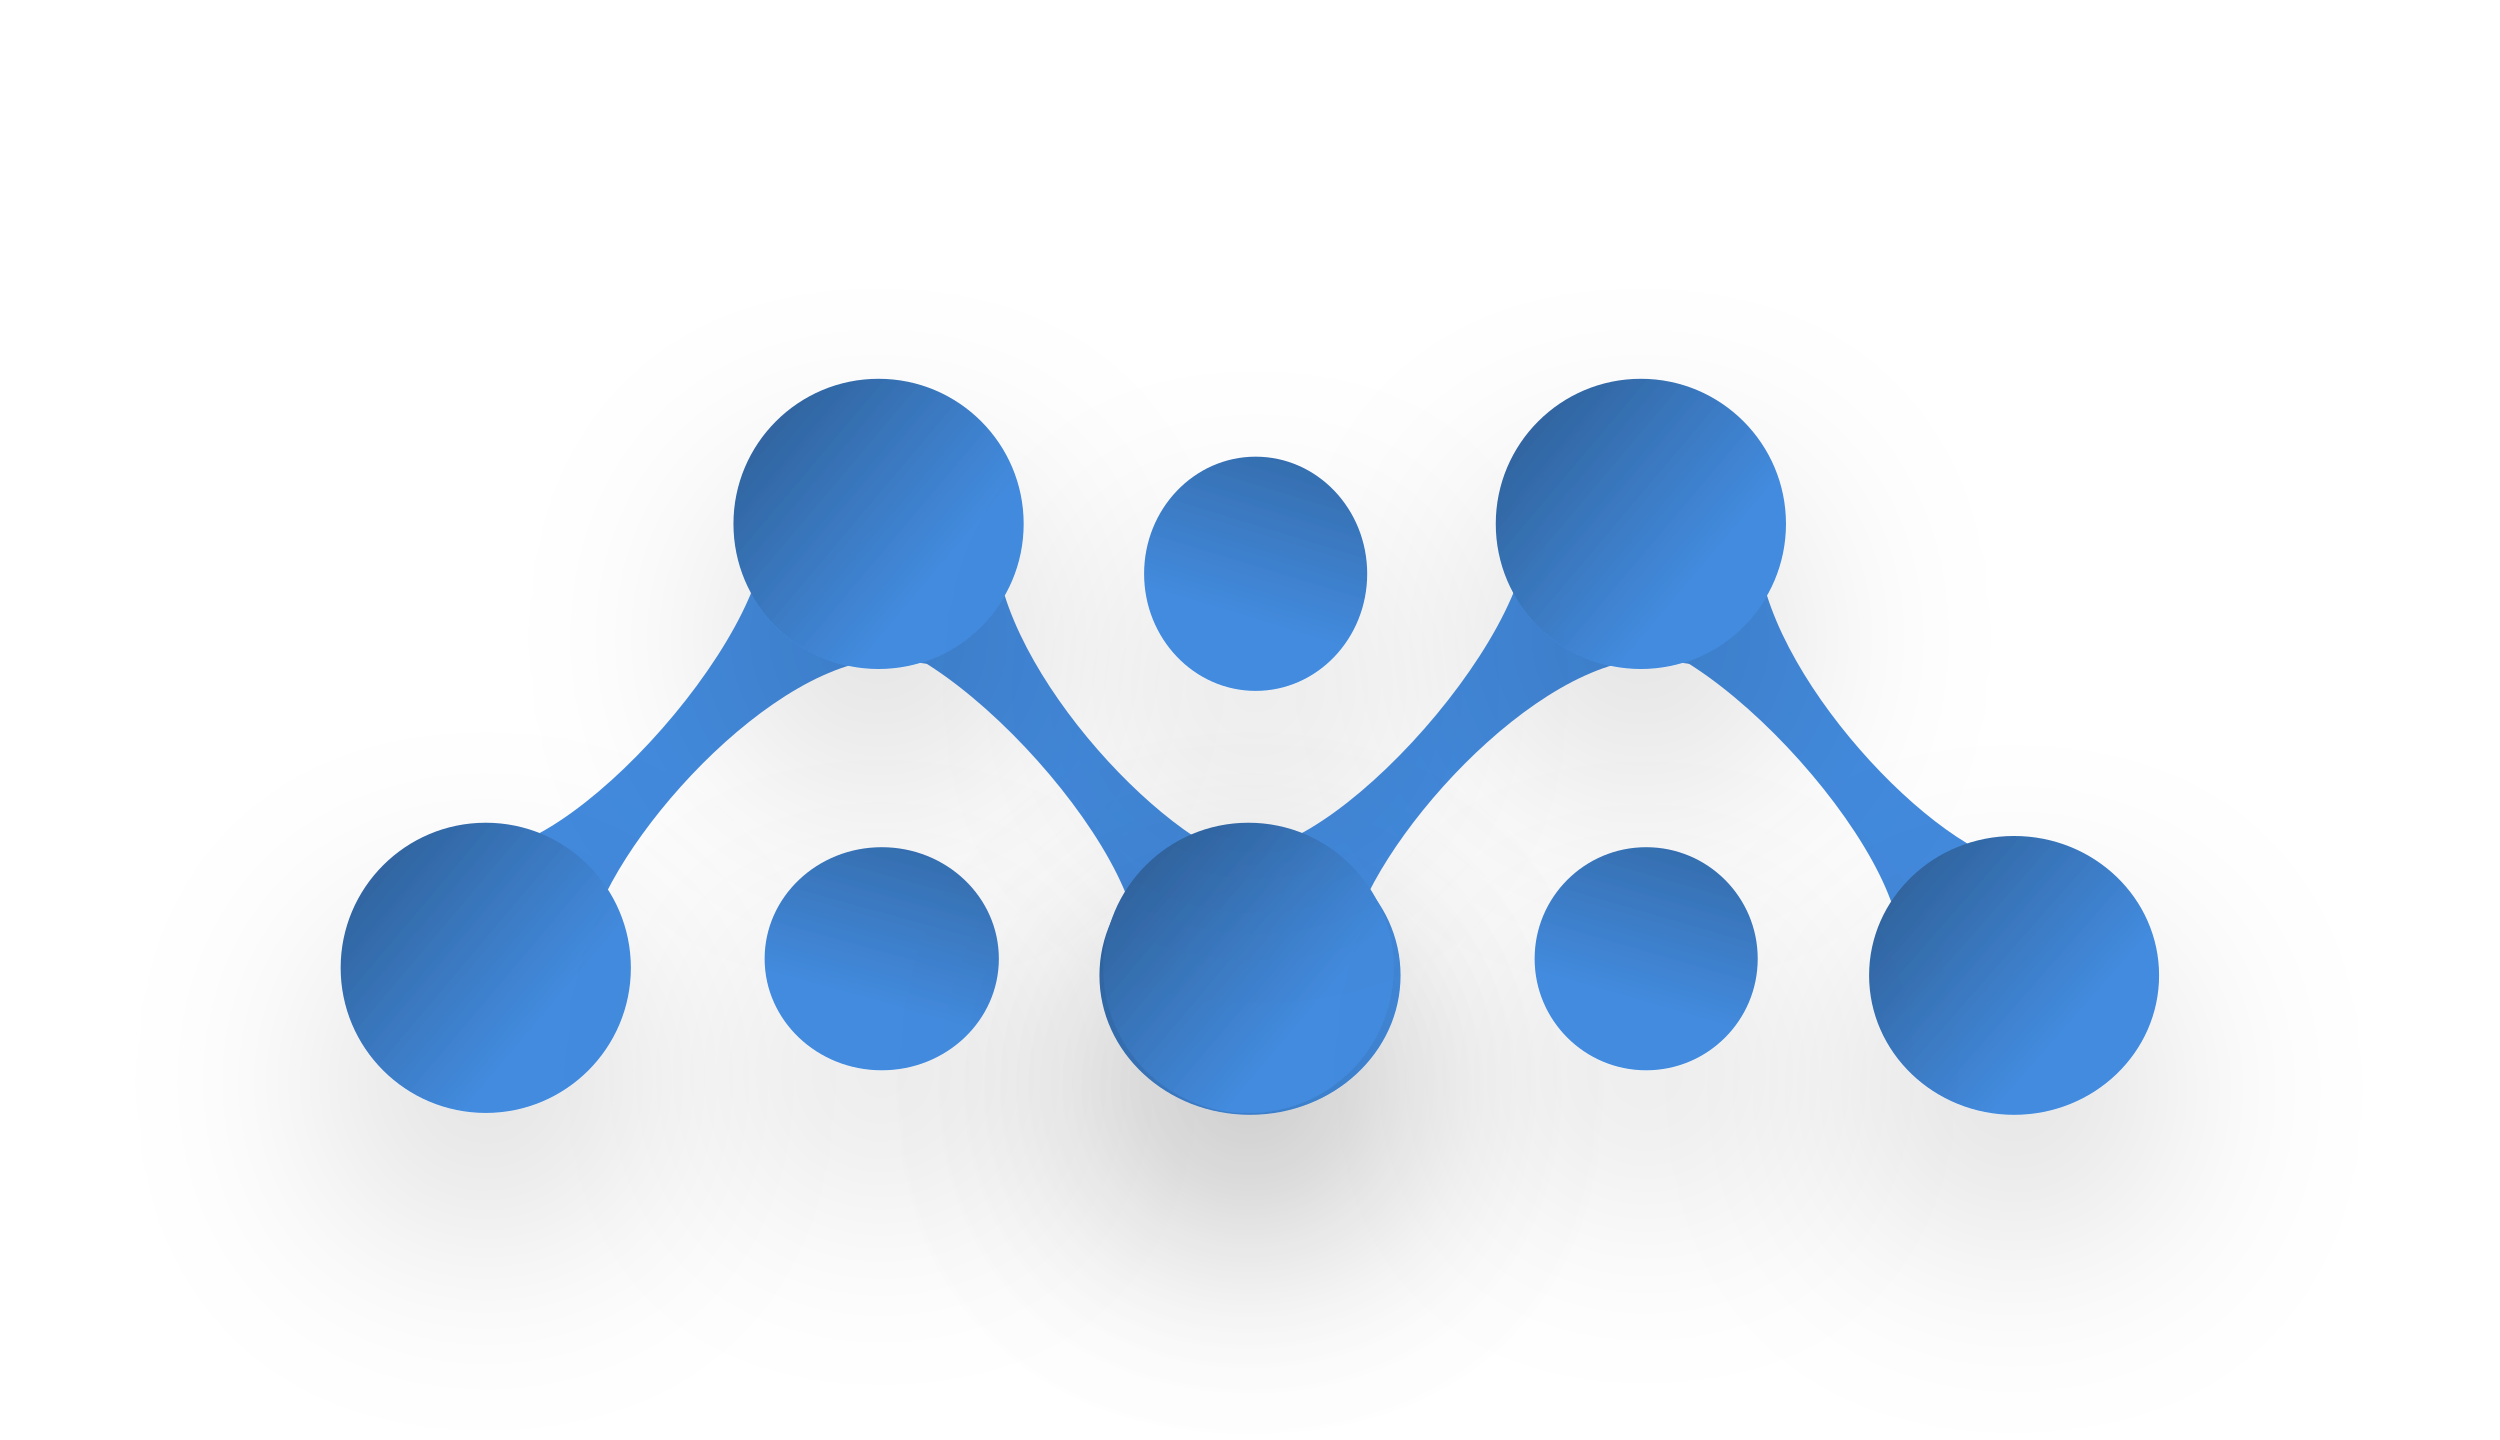
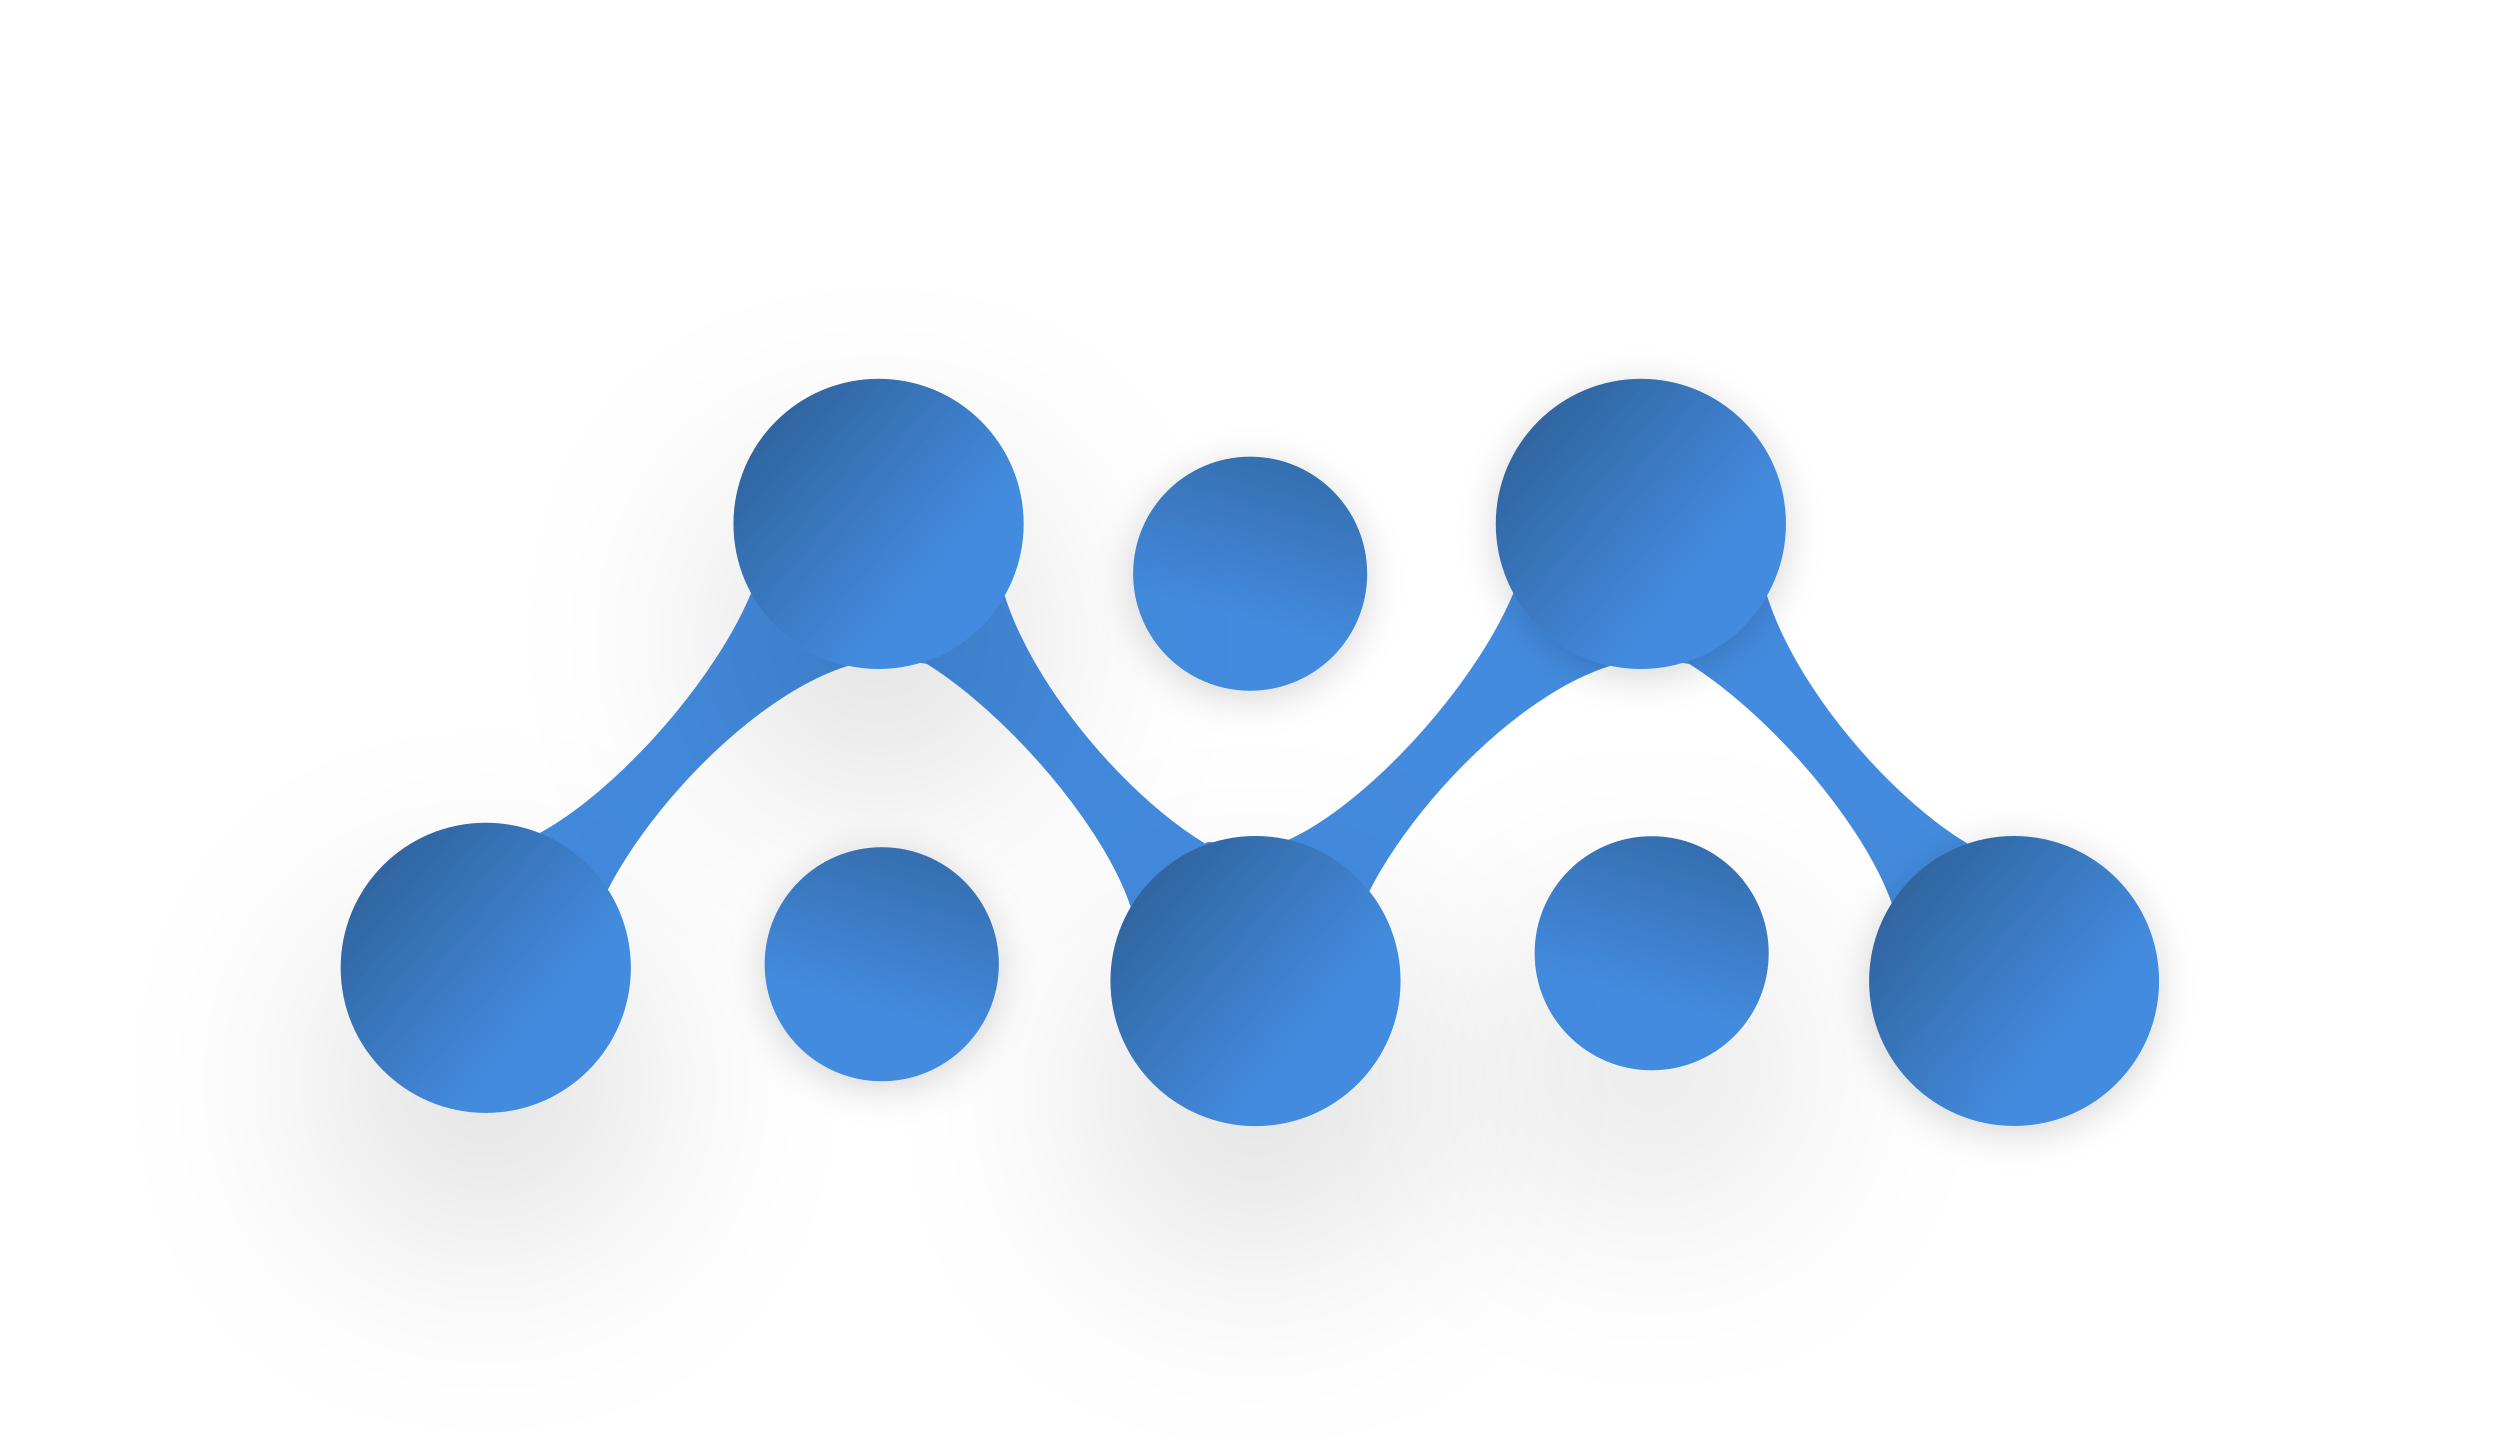
<svg xmlns="http://www.w3.org/2000/svg" xmlns:xlink="http://www.w3.org/1999/xlink" width="66" height="38" viewBox="0 -4 66 38">
  <defs>
    <linearGradient id="linear-gradient" x1="0.637" y1="0.271" x2="-0.25" y2="1.321" gradientUnits="objectBoundingBox">
      <stop offset="0" stop-color="#438bde" />
      <stop offset="1" stop-color="#22466f" />
    </linearGradient>
-     <filter id="Elipse_142" x="20.025" y="12.074" width="25.951" height="25.362" filterUnits="userSpaceOnUse">
-       <feOffset dy="3" input="SourceAlpha" />
-       <feGaussianBlur stdDeviation="3" result="blur" />
+     <filter id="Caminho_1366" x="47.844" y="16.774" width="10.656" height="10.66" filterUnits="userSpaceOnUse">
+       <feOffset dy="0.2" input="SourceAlpha" />
+       <feGaussianBlur stdDeviation="0.5" result="blur" />
      <feFlood flood-opacity="0.161" />
      <feComposite operator="in" in2="blur" />
      <feComposite in="SourceGraphic" />
    </filter>
-     <filter id="Caminho_1325" x="10.366" y="0" width="25.662" height="25.662" filterUnits="userSpaceOnUse">
-       <feOffset dy="3" input="SourceAlpha" />
-       <feGaussianBlur stdDeviation="3" result="blur-2" />
+     <filter id="Caminho_1325" x="37.99" y="4.7" width="10.662" height="10.662" filterUnits="userSpaceOnUse">
+       <feOffset dy="0.2" input="SourceAlpha" />
+       <feGaussianBlur stdDeviation="0.5" result="blur-2" />
      <feFlood flood-opacity="0.161" />
      <feComposite operator="in" in2="blur-2" />
      <feComposite in="SourceGraphic" />
    </filter>
-     <filter id="Caminho_1326" x="0" y="11.718" width="25.662" height="25.662" filterUnits="userSpaceOnUse">
+     <linearGradient id="linear-gradient-3" x1="0.733" y1="0.402" x2="-0.856" y2="-0.059" xlink:href="#linear-gradient" />
+     <filter id="Elipse_142" x="31.509" y="12.078" width="24.18" height="24.18" filterUnits="userSpaceOnUse">
      <feOffset dy="3" input="SourceAlpha" />
      <feGaussianBlur stdDeviation="3" result="blur-3" />
      <feFlood flood-opacity="0.161" />
      <feComposite operator="in" in2="blur-3" />
      <feComposite in="SourceGraphic" />
    </filter>
-     <linearGradient id="linear-gradient-4" x1="0.733" y1="0.402" x2="-0.856" y2="-0.059" xlink:href="#linear-gradient" />
-     <filter id="Elipse_142-2" x="11.19" y="12.368" width="24.184" height="23.89" filterUnits="userSpaceOnUse">
-       <feOffset dy="3" input="SourceAlpha" />
-       <feGaussianBlur stdDeviation="3" result="blur-4" />
+     <filter id="Caminho_1367" x="28.412" y="6.761" width="9.18" height="9.184" filterUnits="userSpaceOnUse">
+       <feOffset dy="0.2" input="SourceAlpha" />
+       <feGaussianBlur stdDeviation="0.5" result="blur-4" />
      <feFlood flood-opacity="0.161" />
      <feComposite operator="in" in2="blur-4" />
      <feComposite in="SourceGraphic" />
    </filter>
-     <filter id="Elipse_142-3" x="40.344" y="12.074" width="25.656" height="25.362" filterUnits="userSpaceOnUse">
+     <filter id="Caminho_1325-2" x="10.366" y="0" width="25.662" height="25.662" filterUnits="userSpaceOnUse">
      <feOffset dy="3" input="SourceAlpha" />
      <feGaussianBlur stdDeviation="3" result="blur-5" />
      <feFlood flood-opacity="0.161" />
      <feComposite operator="in" in2="blur-5" />
      <feComposite in="SourceGraphic" />
    </filter>
-     <filter id="Caminho_1325-2" x="30.49" y="0" width="25.662" height="25.662" filterUnits="userSpaceOnUse">
+     <filter id="Caminho_1326" x="0" y="11.718" width="25.662" height="25.662" filterUnits="userSpaceOnUse">
      <feOffset dy="3" input="SourceAlpha" />
      <feGaussianBlur stdDeviation="3" result="blur-6" />
      <feFlood flood-opacity="0.161" />
      <feComposite operator="in" in2="blur-6" />
      <feComposite in="SourceGraphic" />
    </filter>
-     <filter id="Caminho_1326-2" x="20.124" y="11.718" width="25.662" height="25.662" filterUnits="userSpaceOnUse">
+     <filter id="Elipse_142-2" x="20.315" y="12.074" width="25.66" height="25.66" filterUnits="userSpaceOnUse">
      <feOffset dy="3" input="SourceAlpha" />
      <feGaussianBlur stdDeviation="3" result="blur-7" />
      <feFlood flood-opacity="0.161" />
      <feComposite operator="in" in2="blur-7" />
      <feComposite in="SourceGraphic" />
    </filter>
-     <filter id="Elipse_142-4" x="31.509" y="12.368" width="23.89" height="23.89" filterUnits="userSpaceOnUse">
-       <feOffset dy="3" input="SourceAlpha" />
-       <feGaussianBlur stdDeviation="3" result="blur-8" />
+     <filter id="Elipse_142-3" x="18.69" y="17.068" width="9.184" height="9.18" filterUnits="userSpaceOnUse">
+       <feOffset dy="0.2" input="SourceAlpha" />
+       <feGaussianBlur stdDeviation="0.5" result="blur-8" />
      <feFlood flood-opacity="0.161" />
      <feComposite operator="in" in2="blur-8" />
      <feComposite in="SourceGraphic" />
    </filter>
-     <filter id="Elipse_147" x="21.203" y="2.061" width="23.89" height="24.184" filterUnits="userSpaceOnUse">
-       <feOffset dy="3" input="SourceAlpha" />
-       <feGaussianBlur stdDeviation="3" result="blur-9" />
-       <feFlood flood-opacity="0.161" />
-       <feComposite operator="in" in2="blur-9" />
-       <feComposite in="SourceGraphic" />
-     </filter>
  </defs>
-   <g id="Grupo_1342" data-name="Grupo 1342" transform="translate(1471 314)">
-     <g id="Grupo_1326" data-name="Grupo 1326" transform="translate(-1462 -288.564) rotate(-90)">
-       <g id="Grupo_1304" data-name="Grupo 1304" transform="translate(19.436 27.975) rotate(180)">
-         <g id="Grupo_1302" data-name="Grupo 1302" transform="translate(0 0)">
-           <path id="Caminho_1321" data-name="Caminho 1321" d="M1.935,1.725C.669-1.027,8.19.159,5.855.908s-2.282,9.711,0,11.718-8.092,1.479-5.408,0S3.2,4.478,1.935,1.725Z" transform="matrix(0.643, 0.766, -0.766, 0.643, 12.623, 2.057)" fill="#438bde" />
-           <path id="Caminho_1322" data-name="Caminho 1322" d="M1.935,1.725C.669-1.027,8.19.159,5.855.908s-2.282,9.711,0,11.718-8.092,1.479-5.408,0S3.2,4.478,1.935,1.725Z" transform="translate(17.01 21.094) rotate(133)" fill="#438bde" />
-           <g transform="matrix(0, -1, 1, 0, -6, 36.98)" filter="url(#Elipse_142)">
-             <ellipse id="Elipse_142-5" data-name="Elipse 142" cx="3.681" cy="3.975" rx="3.681" ry="3.975" transform="translate(36.98 18.07) rotate(90)" fill="url(#linear-gradient)" />
+   <g id="Grupo_1344" data-name="Grupo 1344" transform="translate(1454 567.436)">
+     <g id="Grupo_1336" data-name="Grupo 1336" transform="translate(-1437.876 -571.436)">
+       <g id="Grupo_1326" data-name="Grupo 1326" transform="translate(13 29.436) rotate(-90)">
+         <g id="Grupo_1304" data-name="Grupo 1304" transform="translate(19.436 27.876) rotate(180)">
+           <g id="Grupo_1302" data-name="Grupo 1302" transform="translate(0 0)">
+             <path id="Caminho_1321" data-name="Caminho 1321" d="M1.935,1.725C.669-1.027,8.19.159,5.855.908s-2.282,9.711,0,11.718-8.092,1.479-5.408,0S3.2,4.478,1.935,1.725Z" transform="matrix(0.643, 0.766, -0.766, 0.643, 12.623, 1.958)" fill="#438bde" />
+             <path id="Caminho_1322" data-name="Caminho 1322" d="M1.935,1.725C.669-1.027,8.19.159,5.855.908s-2.282,9.711,0,11.718-8.092,1.479-5.408,0S3.2,4.478,1.935,1.725Z" transform="translate(17.01 20.995) rotate(133)" fill="#438bde" />
+             <g transform="matrix(0, -1, 1, 0, -6, 57)" filter="url(#Caminho_1366)">
+               <path id="Caminho_1366-2" data-name="Caminho 1366" d="M3.83,0A3.828,3.828,0,1,1,0,3.828,3.829,3.829,0,0,1,3.83,0Z" transform="translate(57 18.07) rotate(90)" fill="url(#linear-gradient)" />
+             </g>
+             <g transform="matrix(0, -1, 1, 0, -6, 57)" filter="url(#Caminho_1325)">
+               <path id="Caminho_1325-3" data-name="Caminho 1325" d="M3.831,0A3.831,3.831,0,1,1,0,3.831,3.831,3.831,0,0,1,3.831,0Z" transform="translate(47.15 6) rotate(90)" fill="url(#linear-gradient)" />
+             </g>
          </g>
-           <g transform="matrix(0, -1, 1, 0, -6, 36.98)" filter="url(#Caminho_1325)">
-             <path id="Caminho_1325-3" data-name="Caminho 1325" d="M3.831,0A3.831,3.831,0,1,1,0,3.831,3.831,3.831,0,0,1,3.831,0Z" transform="translate(27.03 6) rotate(90)" fill="url(#linear-gradient)" />
+         </g>
+         <g id="Grupo_1342" data-name="Grupo 1342">
+           <g transform="matrix(0, 1, -1, 0, 25.44, -29.12)" filter="url(#Elipse_142)">
+             <ellipse id="Elipse_142-4" data-name="Elipse 142" cx="3.09" cy="3.09" rx="3.09" ry="3.09" transform="translate(46.69 18.08) rotate(90)" fill="url(#linear-gradient-3)" />
+           </g>
+         </g>
+         <g transform="matrix(0, 1, -1, 0, 25.44, -29.12)" filter="url(#Caminho_1367)">
+           <path id="Caminho_1367-2" data-name="Caminho 1367" d="M3.092,0A3.09,3.09,0,1,1,0,3.09,3.091,3.091,0,0,1,3.092,0Z" transform="translate(36.09 8.06) rotate(90)" fill="url(#linear-gradient-3)" />
+         </g>
+       </g>
+     </g>
+     <g id="Grupo_1343" data-name="Grupo 1343" transform="translate(-1445 -542) rotate(-90)">
+       <g id="Grupo_1304-2" data-name="Grupo 1304" transform="translate(19.436 27.975) rotate(180)">
+         <g id="Grupo_1302-2" data-name="Grupo 1302" transform="translate(0 0)">
+           <path id="Caminho_1321-2" data-name="Caminho 1321" d="M1.935,1.725C.669-1.027,8.19.159,5.855.908s-2.282,9.711,0,11.718-8.092,1.479-5.408,0S3.2,4.478,1.935,1.725Z" transform="matrix(0.643, 0.766, -0.766, 0.643, 12.623, 2.057)" fill="#438bde" />
+           <path id="Caminho_1322-2" data-name="Caminho 1322" d="M1.935,1.725C.669-1.027,8.19.159,5.855.908s-2.282,9.711,0,11.718-8.092,1.479-5.408,0S3.2,4.478,1.935,1.725Z" transform="translate(17.01 21.094) rotate(133)" fill="#438bde" />
+           <g transform="matrix(0, -1, 1, 0, -6, 36.98)" filter="url(#Caminho_1325-2)">
+             <path id="Caminho_1325-4" data-name="Caminho 1325" d="M3.831,0A3.831,3.831,0,1,1,0,3.831,3.831,3.831,0,0,1,3.831,0Z" transform="translate(27.03 6) rotate(90)" fill="url(#linear-gradient)" />
          </g>
          <g transform="matrix(0, -1, 1, 0, -6, 36.98)" filter="url(#Caminho_1326)">
-             <path id="Caminho_1326-3" data-name="Caminho 1326" d="M3.831,0A3.831,3.831,0,1,1,0,3.831,3.831,3.831,0,0,1,3.831,0Z" transform="translate(16.66 17.72) rotate(90)" fill="url(#linear-gradient)" />
+             <path id="Caminho_1326-2" data-name="Caminho 1326" d="M3.831,0A3.831,3.831,0,1,1,0,3.831,3.831,3.831,0,0,1,3.831,0Z" transform="translate(16.66 17.72) rotate(90)" fill="url(#linear-gradient)" />
+           </g>
+           <g transform="matrix(0, -1, 1, 0, -6, 36.98)" filter="url(#Elipse_142-2)">
+             <circle id="Elipse_142-5" data-name="Elipse 142" cx="3.83" cy="3.83" r="3.83" transform="translate(36.98 18.07) rotate(90)" fill="url(#linear-gradient)" />
          </g>
        </g>
      </g>
-       <g transform="matrix(0, 1, -1, 0, 25.44, -9)" filter="url(#Elipse_142-2)">
-         <ellipse id="Elipse_142-6" data-name="Elipse 142" cx="2.945" cy="3.092" rx="2.945" ry="3.092" transform="translate(26.37 18.37) rotate(90)" fill="url(#linear-gradient-4)" />
-       </g>
-     </g>
-     <g id="Grupo_1336" data-name="Grupo 1336" transform="translate(-1441.876 -308)">
-       <g id="Grupo_1326-2" data-name="Grupo 1326" transform="translate(0 19.436) rotate(-90)">
-         <g id="Grupo_1304-2" data-name="Grupo 1304" transform="translate(19.436 27.876) rotate(180)">
-           <g id="Grupo_1302-2" data-name="Grupo 1302" transform="translate(0 0)">
-             <path id="Caminho_1321-2" data-name="Caminho 1321" d="M1.935,1.725C.669-1.027,8.19.159,5.855.908s-2.282,9.711,0,11.718-8.092,1.479-5.408,0S3.2,4.478,1.935,1.725Z" transform="matrix(0.643, 0.766, -0.766, 0.643, 12.623, 1.958)" fill="#438bde" />
-             <path id="Caminho_1322-2" data-name="Caminho 1322" d="M1.935,1.725C.669-1.027,8.19.159,5.855.908s-2.282,9.711,0,11.718-8.092,1.479-5.408,0S3.2,4.478,1.935,1.725Z" transform="translate(17.01 20.995) rotate(133)" fill="#438bde" />
-             <g transform="matrix(0, -1, 1, 0, -6, 57)" filter="url(#Elipse_142-3)">
-               <ellipse id="Elipse_142-7" data-name="Elipse 142" cx="3.681" cy="3.828" rx="3.681" ry="3.828" transform="translate(57 18.07) rotate(90)" fill="url(#linear-gradient)" />
-             </g>
-             <g transform="matrix(0, -1, 1, 0, -6, 57)" filter="url(#Caminho_1325-2)">
-               <path id="Caminho_1325-4" data-name="Caminho 1325" d="M3.831,0A3.831,3.831,0,1,1,0,3.831,3.831,3.831,0,0,1,3.831,0Z" transform="translate(47.15 6) rotate(90)" fill="url(#linear-gradient)" />
-             </g>
-             <g transform="matrix(0, -1, 1, 0, -6, 57)" filter="url(#Caminho_1326-2)">
-               <path id="Caminho_1326-4" data-name="Caminho 1326" d="M3.831,0A3.831,3.831,0,1,1,0,3.831,3.831,3.831,0,0,1,3.831,0Z" transform="translate(36.79 17.72) rotate(90)" fill="url(#linear-gradient)" />
-             </g>
-           </g>
-         </g>
-         <g transform="matrix(0, 1, -1, 0, 25.44, -29.12)" filter="url(#Elipse_142-4)">
-           <circle id="Elipse_142-8" data-name="Elipse 142" cx="2.945" cy="2.945" r="2.945" transform="translate(46.4 18.37) rotate(90)" fill="url(#linear-gradient-4)" />
-         </g>
-         <g transform="matrix(0, 1, -1, 0, 25.44, -29.12)" filter="url(#Elipse_147)">
-           <ellipse id="Elipse_147-2" data-name="Elipse 147" cx="3.092" cy="2.945" rx="3.092" ry="2.945" transform="translate(36.09 8.06) rotate(90)" fill="url(#linear-gradient-4)" />
-         </g>
+       <g transform="matrix(0, 1, -1, 0, 25.44, -9)" filter="url(#Elipse_142-3)">
+         <ellipse id="Elipse_142-6" data-name="Elipse 142" cx="3.09" cy="3.092" rx="3.09" ry="3.092" transform="translate(26.37 18.37) rotate(90)" fill="url(#linear-gradient-3)" />
      </g>
    </g>
  </g>
</svg>
